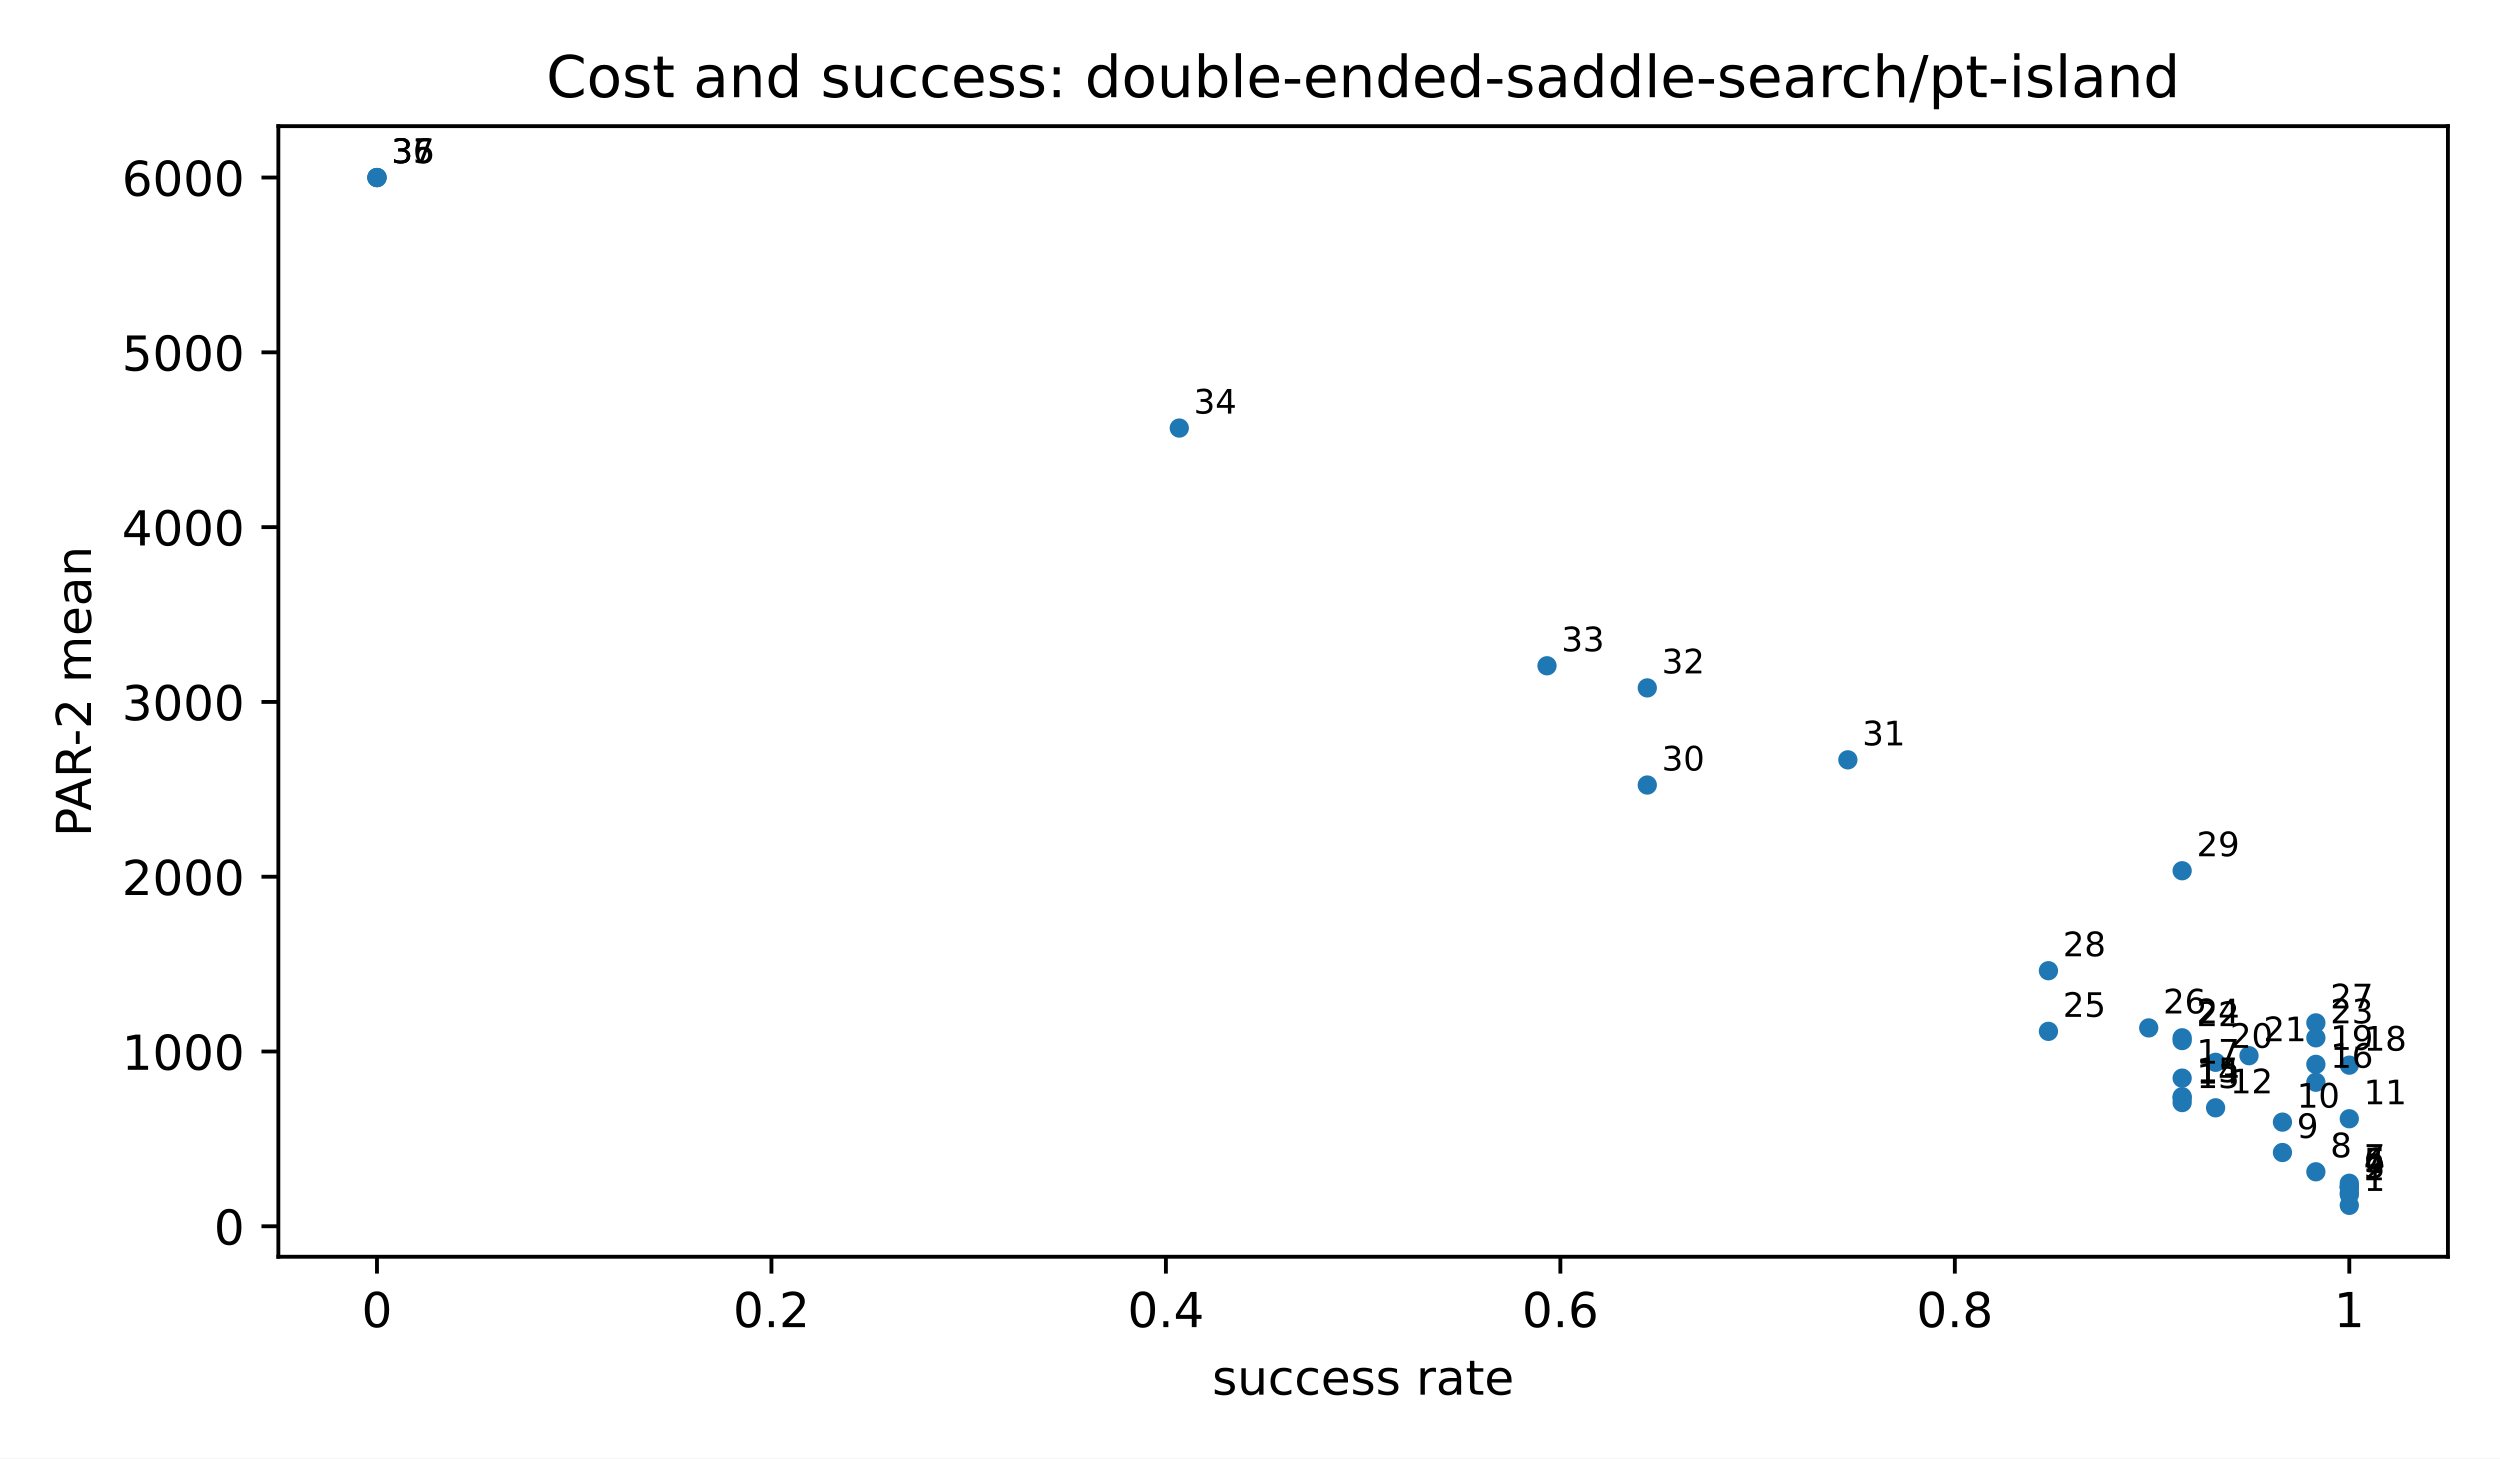
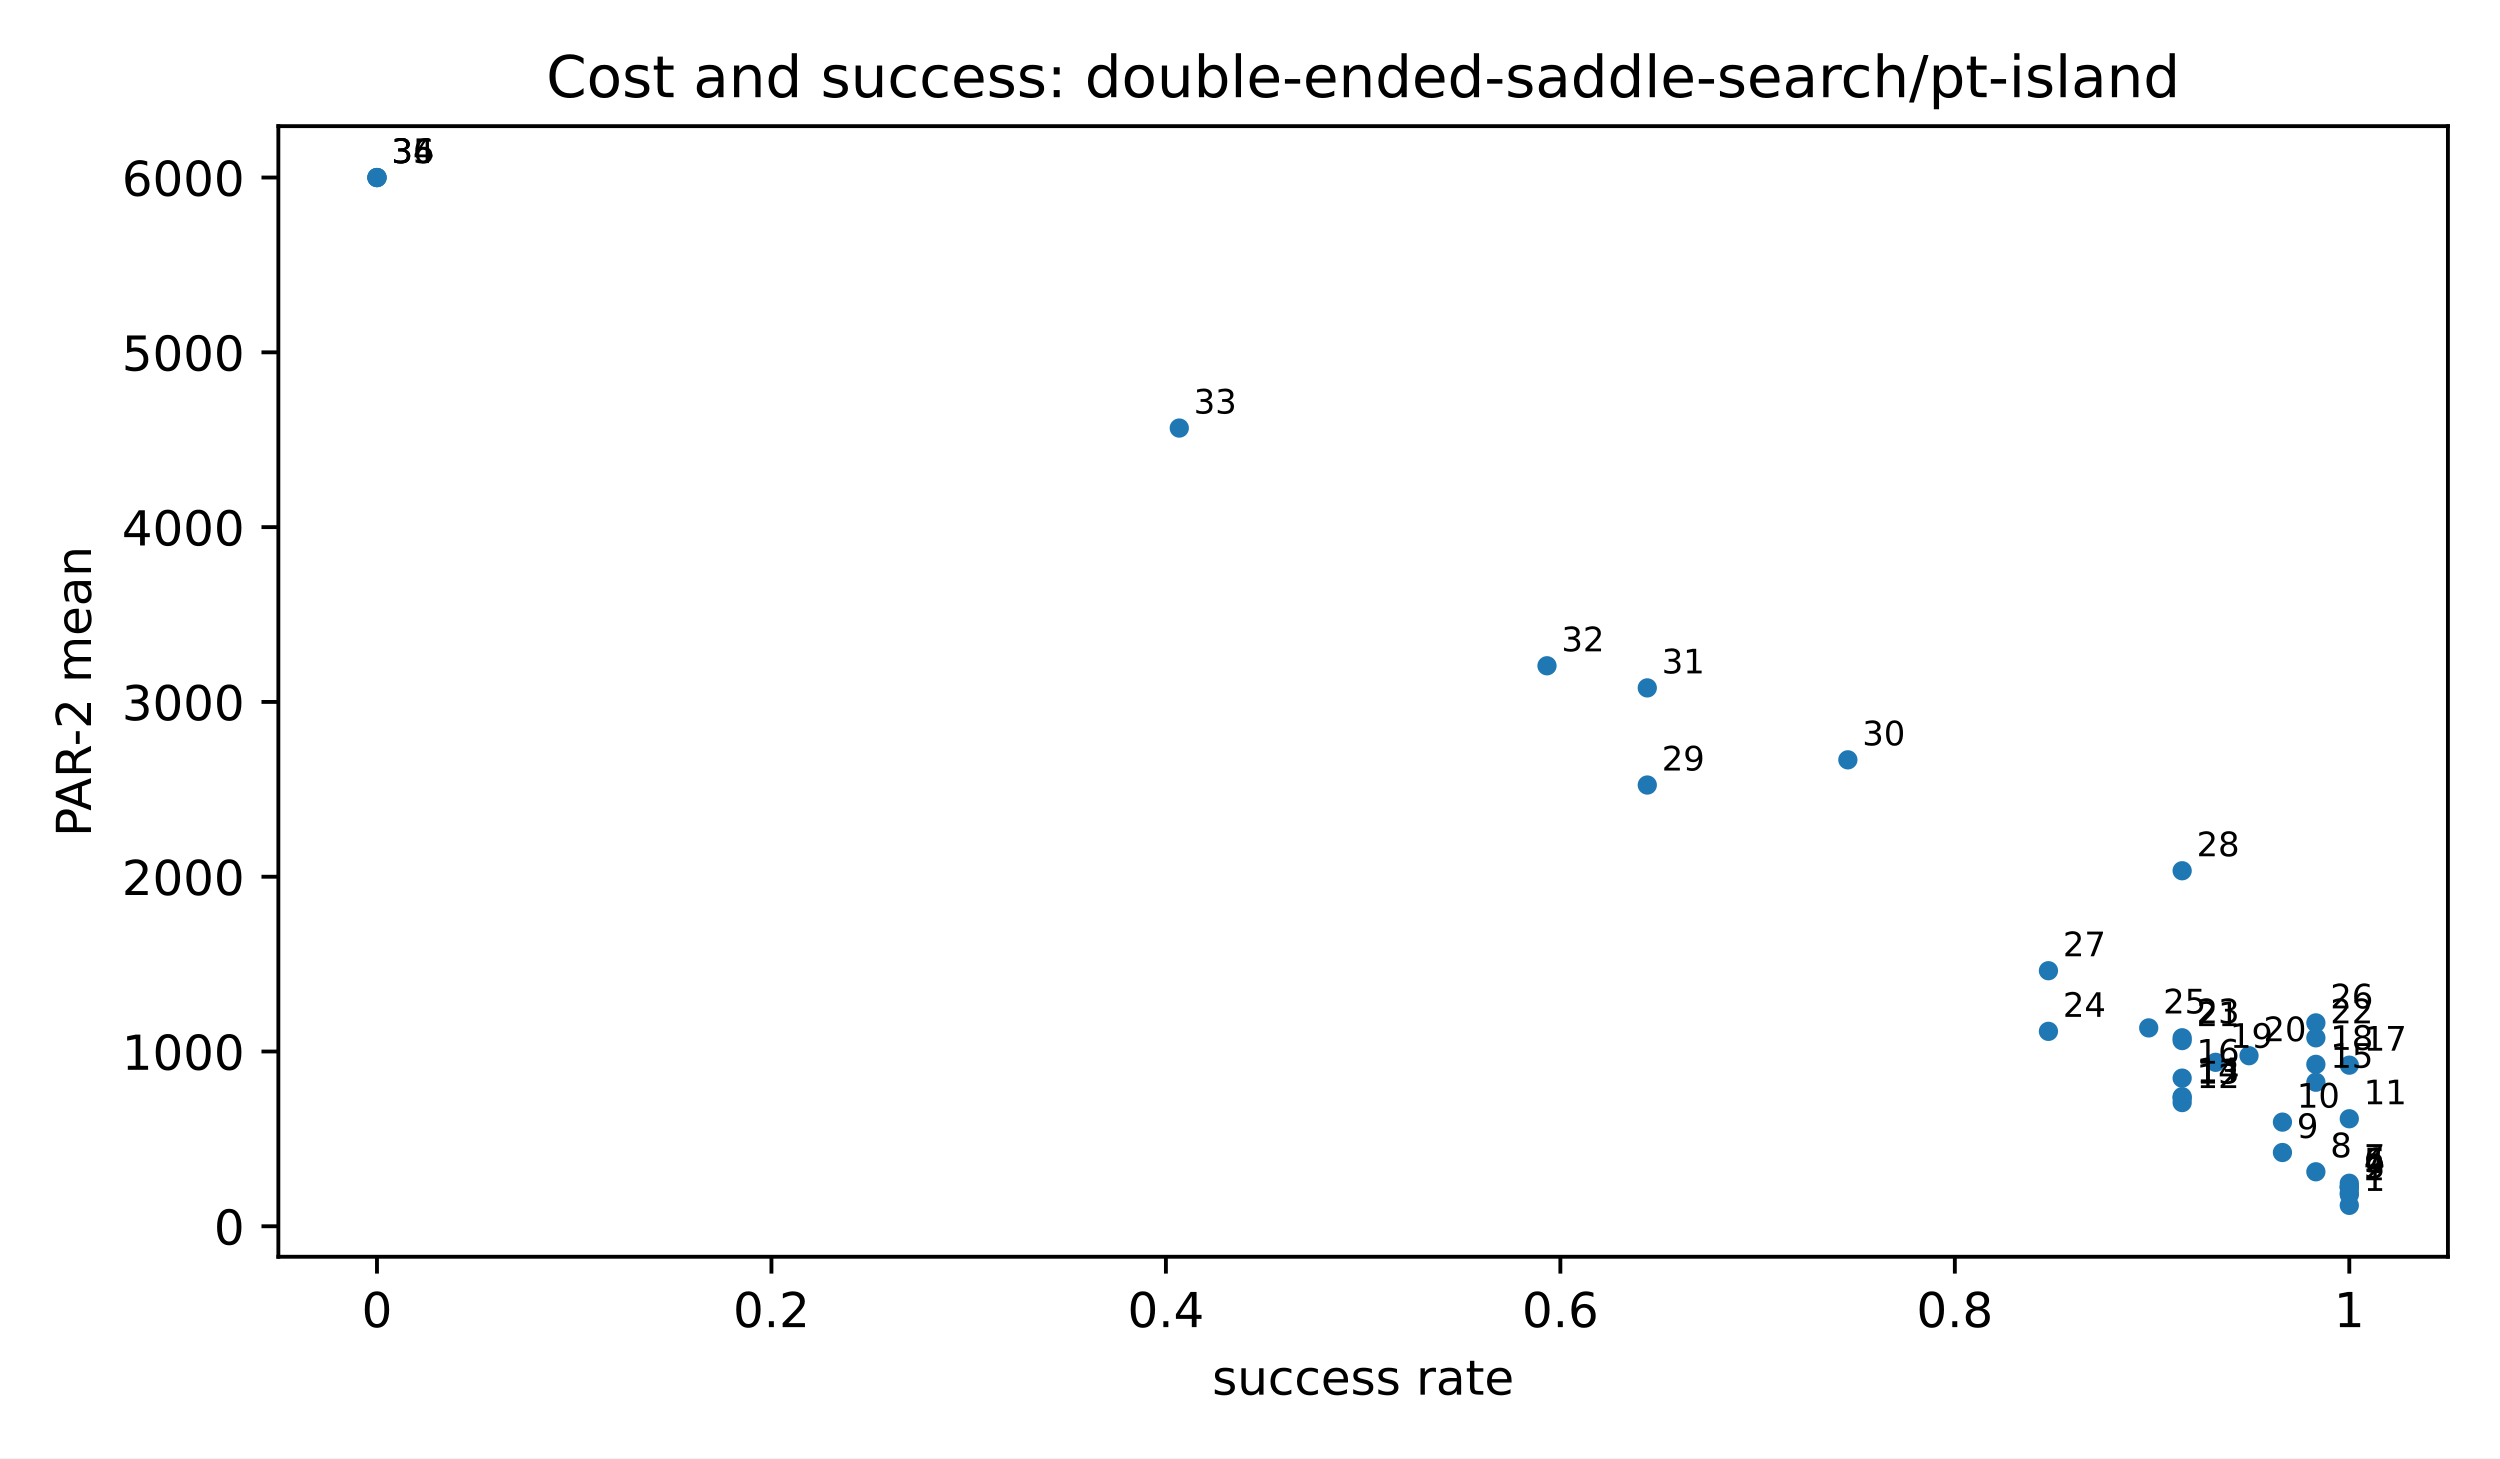
<svg xmlns="http://www.w3.org/2000/svg" xmlns:xlink="http://www.w3.org/1999/xlink" width="518.4pt" height="302.4pt" viewBox="0 0 518.4 302.4" version="1.1">
  <defs>
    <style type="text/css">*{stroke-linejoin: round; stroke-linecap: butt}</style>
  </defs>
  <g id="figure_1">
    <g id="patch_1">
      <path d="M 0 302.4  L 518.4 302.4  L 518.4 0  L 0 0  z " style="fill: #ffffff" />
    </g>
    <g id="axes_1">
      <g id="patch_2">
        <path d="M 57.72 260.6  L 507.6 260.6  L 507.6 26.16  L 57.72 26.16  z " style="fill: #ffffff" />
      </g>
      <g id="PathCollection_1">
        <defs>
          <path id="m2d8934182f" d="M 0 2  C 0.53 2 1.039 1.789 1.414 1.414  C 1.789 1.039 2 0.53 2 0  C 2 -0.53 1.789 -1.039 1.414 -1.414  C 1.039 -1.789 0.53 -2 0 -2  C -0.53 -2 -1.039 -1.789 -1.414 -1.414  C -1.789 -1.039 -2 -0.53 -2 0  C -2 0.53 -1.789 1.039 -1.414 1.414  C -1.039 1.789 -0.53 2 0 2  z " />
        </defs>
        <g clip-path="url(#pfbca4baf77)">
          <use xlink:href="#m2d8934182f" x="487.151" y="249.944" style="fill: #1f77b4" />
          <use xlink:href="#m2d8934182f" x="487.151" y="247.736" style="fill: #1f77b4" />
          <use xlink:href="#m2d8934182f" x="487.151" y="247.322" style="fill: #1f77b4" />
          <use xlink:href="#m2d8934182f" x="487.151" y="246.254" style="fill: #1f77b4" />
          <use xlink:href="#m2d8934182f" x="487.151" y="246.096" style="fill: #1f77b4" />
          <use xlink:href="#m2d8934182f" x="487.151" y="246.096" style="fill: #1f77b4" />
          <use xlink:href="#m2d8934182f" x="487.151" y="245.357" style="fill: #1f77b4" />
          <use xlink:href="#m2d8934182f" x="480.219" y="242.981" style="fill: #1f77b4" />
          <use xlink:href="#m2d8934182f" x="473.287" y="238.983" style="fill: #1f77b4" />
          <use xlink:href="#m2d8934182f" x="473.287" y="232.682" style="fill: #1f77b4" />
          <use xlink:href="#m2d8934182f" x="487.151" y="231.987" style="fill: #1f77b4" />
-           <use xlink:href="#m2d8934182f" x="459.423" y="229.716" style="fill: #1f77b4" />
          <use xlink:href="#m2d8934182f" x="452.491" y="228.628" style="fill: #1f77b4" />
          <use xlink:href="#m2d8934182f" x="452.491" y="227.695" style="fill: #1f77b4" />
          <use xlink:href="#m2d8934182f" x="452.491" y="227.409" style="fill: #1f77b4" />
          <use xlink:href="#m2d8934182f" x="480.219" y="224.413" style="fill: #1f77b4" />
          <use xlink:href="#m2d8934182f" x="452.491" y="223.56" style="fill: #1f77b4" />
          <use xlink:href="#m2d8934182f" x="487.151" y="220.871" style="fill: #1f77b4" />
          <use xlink:href="#m2d8934182f" x="480.219" y="220.704" style="fill: #1f77b4" />
          <use xlink:href="#m2d8934182f" x="459.423" y="220.282" style="fill: #1f77b4" />
          <use xlink:href="#m2d8934182f" x="466.355" y="218.909" style="fill: #1f77b4" />
          <use xlink:href="#m2d8934182f" x="452.491" y="215.775" style="fill: #1f77b4" />
          <use xlink:href="#m2d8934182f" x="480.219" y="215.207" style="fill: #1f77b4" />
          <use xlink:href="#m2d8934182f" x="452.491" y="215.196" style="fill: #1f77b4" />
          <use xlink:href="#m2d8934182f" x="424.764" y="213.861" style="fill: #1f77b4" />
          <use xlink:href="#m2d8934182f" x="445.56" y="213.148" style="fill: #1f77b4" />
          <use xlink:href="#m2d8934182f" x="480.219" y="212.103" style="fill: #1f77b4" />
          <use xlink:href="#m2d8934182f" x="424.764" y="201.289" style="fill: #1f77b4" />
          <use xlink:href="#m2d8934182f" x="452.491" y="180.558" style="fill: #1f77b4" />
          <use xlink:href="#m2d8934182f" x="341.581" y="162.783" style="fill: #1f77b4" />
          <use xlink:href="#m2d8934182f" x="383.172" y="157.56" style="fill: #1f77b4" />
          <use xlink:href="#m2d8934182f" x="341.581" y="142.643" style="fill: #1f77b4" />
          <use xlink:href="#m2d8934182f" x="320.785" y="138.056" style="fill: #1f77b4" />
          <use xlink:href="#m2d8934182f" x="244.535" y="88.763" style="fill: #1f77b4" />
          <use xlink:href="#m2d8934182f" x="78.169" y="36.816" style="fill: #1f77b4" />
          <use xlink:href="#m2d8934182f" x="78.169" y="36.816" style="fill: #1f77b4" />
          <use xlink:href="#m2d8934182f" x="78.169" y="36.816" style="fill: #1f77b4" />
        </g>
      </g>
      <g id="matplotlib.axis_1">
        <g id="xtick_1">
          <g id="line2d_1">
            <defs>
              <path id="m8ea4d47d77" d="M 0 0  L 0 3.5  " style="stroke: #000000; stroke-width: 0.8" />
            </defs>
            <g>
              <use xlink:href="#m8ea4d47d77" x="78.169" y="260.6" style="stroke: #000000; stroke-width: 0.8" />
            </g>
          </g>
          <g id="text_1">
            <text style="font-size: 10px; font-family: 'DejaVu Sans', 'Bitstream Vera Sans', 'Computer Modern Sans Serif', 'Lucida Grande', 'Verdana', 'Geneva', 'Lucid', 'Arial', 'Helvetica', 'Avant Garde', sans-serif; text-anchor: middle" x="78.169" y="275.198" transform="rotate(-0 78.16909 275.1977)">0</text>
          </g>
        </g>
        <g id="xtick_2">
          <g id="line2d_2">
            <g>
              <use xlink:href="#m8ea4d47d77" x="159.965" y="260.6" style="stroke: #000000; stroke-width: 0.8" />
            </g>
          </g>
          <g id="text_2">
            <text style="font-size: 10px; font-family: 'DejaVu Sans', 'Bitstream Vera Sans', 'Computer Modern Sans Serif', 'Lucida Grande', 'Verdana', 'Geneva', 'Lucid', 'Arial', 'Helvetica', 'Avant Garde', sans-serif; text-anchor: middle" x="159.965" y="275.198" transform="rotate(-0 159.9655 275.1977)">0.2</text>
          </g>
        </g>
        <g id="xtick_3">
          <g id="line2d_3">
            <g>
              <use xlink:href="#m8ea4d47d77" x="241.762" y="260.6" style="stroke: #000000; stroke-width: 0.8" />
            </g>
          </g>
          <g id="text_3">
            <text style="font-size: 10px; font-family: 'DejaVu Sans', 'Bitstream Vera Sans', 'Computer Modern Sans Serif', 'Lucida Grande', 'Verdana', 'Geneva', 'Lucid', 'Arial', 'Helvetica', 'Avant Garde', sans-serif; text-anchor: middle" x="241.762" y="275.198" transform="rotate(-0 241.7618 275.1977)">0.4</text>
          </g>
        </g>
        <g id="xtick_4">
          <g id="line2d_4">
            <g>
              <use xlink:href="#m8ea4d47d77" x="323.558" y="260.6" style="stroke: #000000; stroke-width: 0.8" />
            </g>
          </g>
          <g id="text_4">
            <text style="font-size: 10px; font-family: 'DejaVu Sans', 'Bitstream Vera Sans', 'Computer Modern Sans Serif', 'Lucida Grande', 'Verdana', 'Geneva', 'Lucid', 'Arial', 'Helvetica', 'Avant Garde', sans-serif; text-anchor: middle" x="323.558" y="275.198" transform="rotate(-0 323.5582 275.1977)">0.6</text>
          </g>
        </g>
        <g id="xtick_5">
          <g id="line2d_5">
            <g>
              <use xlink:href="#m8ea4d47d77" x="405.355" y="260.6" style="stroke: #000000; stroke-width: 0.8" />
            </g>
          </g>
          <g id="text_5">
            <text style="font-size: 10px; font-family: 'DejaVu Sans', 'Bitstream Vera Sans', 'Computer Modern Sans Serif', 'Lucida Grande', 'Verdana', 'Geneva', 'Lucid', 'Arial', 'Helvetica', 'Avant Garde', sans-serif; text-anchor: middle" x="405.355" y="275.198" transform="rotate(-0 405.3545 275.1977)">0.8</text>
          </g>
        </g>
        <g id="xtick_6">
          <g id="line2d_6">
            <g>
              <use xlink:href="#m8ea4d47d77" x="487.151" y="260.6" style="stroke: #000000; stroke-width: 0.8" />
            </g>
          </g>
          <g id="text_6">
            <text style="font-size: 10px; font-family: 'DejaVu Sans', 'Bitstream Vera Sans', 'Computer Modern Sans Serif', 'Lucida Grande', 'Verdana', 'Geneva', 'Lucid', 'Arial', 'Helvetica', 'Avant Garde', sans-serif; text-anchor: middle" x="487.151" y="275.198" transform="rotate(-0 487.1509 275.1977)">1</text>
          </g>
        </g>
        <g id="text_7">
          <text style="font-size: 10px; font-family: 'DejaVu Sans', 'Bitstream Vera Sans', 'Computer Modern Sans Serif', 'Lucida Grande', 'Verdana', 'Geneva', 'Lucid', 'Arial', 'Helvetica', 'Avant Garde', sans-serif; text-anchor: middle" x="282.66" y="289.198" transform="rotate(-0 282.66 289.1977)">success rate</text>
        </g>
      </g>
      <g id="matplotlib.axis_2">
        <g id="ytick_1">
          <g id="line2d_7">
            <defs>
              <path id="md659df78fa" d="M 0 0  L -3.5 0  " style="stroke: #000000; stroke-width: 0.8" />
            </defs>
            <g>
              <use xlink:href="#md659df78fa" x="57.72" y="254.283" style="stroke: #000000; stroke-width: 0.8" />
            </g>
          </g>
          <g id="text_8">
            <text style="font-size: 10px; font-family: 'DejaVu Sans', 'Bitstream Vera Sans', 'Computer Modern Sans Serif', 'Lucida Grande', 'Verdana', 'Geneva', 'Lucid', 'Arial', 'Helvetica', 'Avant Garde', sans-serif; text-anchor: end" x="50.72" y="258.082" transform="rotate(-0 50.72 258.082)">0</text>
          </g>
        </g>
        <g id="ytick_2">
          <g id="line2d_8">
            <g>
              <use xlink:href="#md659df78fa" x="57.72" y="218.039" style="stroke: #000000; stroke-width: 0.8" />
            </g>
          </g>
          <g id="text_9">
            <text style="font-size: 10px; font-family: 'DejaVu Sans', 'Bitstream Vera Sans', 'Computer Modern Sans Serif', 'Lucida Grande', 'Verdana', 'Geneva', 'Lucid', 'Arial', 'Helvetica', 'Avant Garde', sans-serif; text-anchor: end" x="50.72" y="221.838" transform="rotate(-0 50.72 221.8375)">1000</text>
          </g>
        </g>
        <g id="ytick_3">
          <g id="line2d_9">
            <g>
              <use xlink:href="#md659df78fa" x="57.72" y="181.794" style="stroke: #000000; stroke-width: 0.8" />
            </g>
          </g>
          <g id="text_10">
            <text style="font-size: 10px; font-family: 'DejaVu Sans', 'Bitstream Vera Sans', 'Computer Modern Sans Serif', 'Lucida Grande', 'Verdana', 'Geneva', 'Lucid', 'Arial', 'Helvetica', 'Avant Garde', sans-serif; text-anchor: end" x="50.72" y="185.593" transform="rotate(-0 50.72 185.593)">2000</text>
          </g>
        </g>
        <g id="ytick_4">
          <g id="line2d_10">
            <g>
              <use xlink:href="#md659df78fa" x="57.72" y="145.55" style="stroke: #000000; stroke-width: 0.8" />
            </g>
          </g>
          <g id="text_11">
            <text style="font-size: 10px; font-family: 'DejaVu Sans', 'Bitstream Vera Sans', 'Computer Modern Sans Serif', 'Lucida Grande', 'Verdana', 'Geneva', 'Lucid', 'Arial', 'Helvetica', 'Avant Garde', sans-serif; text-anchor: end" x="50.72" y="149.349" transform="rotate(-0 50.72 149.3486)">3000</text>
          </g>
        </g>
        <g id="ytick_5">
          <g id="line2d_11">
            <g>
              <use xlink:href="#md659df78fa" x="57.72" y="109.305" style="stroke: #000000; stroke-width: 0.8" />
            </g>
          </g>
          <g id="text_12">
            <text style="font-size: 10px; font-family: 'DejaVu Sans', 'Bitstream Vera Sans', 'Computer Modern Sans Serif', 'Lucida Grande', 'Verdana', 'Geneva', 'Lucid', 'Arial', 'Helvetica', 'Avant Garde', sans-serif; text-anchor: end" x="50.72" y="113.104" transform="rotate(-0 50.72 113.1041)">4000</text>
          </g>
        </g>
        <g id="ytick_6">
          <g id="line2d_12">
            <g>
              <use xlink:href="#md659df78fa" x="57.72" y="73.061" style="stroke: #000000; stroke-width: 0.8" />
            </g>
          </g>
          <g id="text_13">
            <text style="font-size: 10px; font-family: 'DejaVu Sans', 'Bitstream Vera Sans', 'Computer Modern Sans Serif', 'Lucida Grande', 'Verdana', 'Geneva', 'Lucid', 'Arial', 'Helvetica', 'Avant Garde', sans-serif; text-anchor: end" x="50.72" y="76.86" transform="rotate(-0 50.72 76.85966)">5000</text>
          </g>
        </g>
        <g id="ytick_7">
          <g id="line2d_13">
            <g>
              <use xlink:href="#md659df78fa" x="57.72" y="36.816" style="stroke: #000000; stroke-width: 0.8" />
            </g>
          </g>
          <g id="text_14">
            <text style="font-size: 10px; font-family: 'DejaVu Sans', 'Bitstream Vera Sans', 'Computer Modern Sans Serif', 'Lucida Grande', 'Verdana', 'Geneva', 'Lucid', 'Arial', 'Helvetica', 'Avant Garde', sans-serif; text-anchor: end" x="50.72" y="40.615" transform="rotate(-0 50.72 40.61519)">6000</text>
          </g>
        </g>
        <g id="text_15">
          <text style="font-size: 10px; font-family: 'DejaVu Sans', 'Bitstream Vera Sans', 'Computer Modern Sans Serif', 'Lucida Grande', 'Verdana', 'Geneva', 'Lucid', 'Arial', 'Helvetica', 'Avant Garde', sans-serif; text-anchor: middle" x="18.868" y="143.38" transform="rotate(-90 18.86766 143.38)">PAR-2 mean</text>
        </g>
      </g>
      <g id="patch_3">
        <path d="M 57.72 260.6  L 57.72 26.16  " style="fill: none; stroke: #000000; stroke-width: 0.8; stroke-linejoin: miter; stroke-linecap: square" />
      </g>
      <g id="patch_4">
        <path d="M 507.6 260.6  L 507.6 26.16  " style="fill: none; stroke: #000000; stroke-width: 0.8; stroke-linejoin: miter; stroke-linecap: square" />
      </g>
      <g id="patch_5">
        <path d="M 57.72 260.6  L 507.6 260.6  " style="fill: none; stroke: #000000; stroke-width: 0.8; stroke-linejoin: miter; stroke-linecap: square" />
      </g>
      <g id="patch_6">
        <path d="M 57.72 26.16  L 507.6 26.16  " style="fill: none; stroke: #000000; stroke-width: 0.8; stroke-linejoin: miter; stroke-linecap: square" />
      </g>
      <g id="text_16">
        <text style="font-size: 7px; font-family: 'DejaVu Sans', 'Bitstream Vera Sans', 'Computer Modern Sans Serif', 'Lucida Grande', 'Verdana', 'Geneva', 'Lucid', 'Arial', 'Helvetica', 'Avant Garde', sans-serif; text-anchor: start" x="490.151" y="246.944" transform="rotate(-0 490.1509 246.9436)">1</text>
      </g>
      <g id="text_17">
        <text style="font-size: 7px; font-family: 'DejaVu Sans', 'Bitstream Vera Sans', 'Computer Modern Sans Serif', 'Lucida Grande', 'Verdana', 'Geneva', 'Lucid', 'Arial', 'Helvetica', 'Avant Garde', sans-serif; text-anchor: start" x="490.151" y="244.736" transform="rotate(-0 490.1509 244.7358)">2</text>
      </g>
      <g id="text_18">
        <text style="font-size: 7px; font-family: 'DejaVu Sans', 'Bitstream Vera Sans', 'Computer Modern Sans Serif', 'Lucida Grande', 'Verdana', 'Geneva', 'Lucid', 'Arial', 'Helvetica', 'Avant Garde', sans-serif; text-anchor: start" x="490.151" y="244.322" transform="rotate(-0 490.1509 244.3224)">3</text>
      </g>
      <g id="text_19">
        <text style="font-size: 7px; font-family: 'DejaVu Sans', 'Bitstream Vera Sans', 'Computer Modern Sans Serif', 'Lucida Grande', 'Verdana', 'Geneva', 'Lucid', 'Arial', 'Helvetica', 'Avant Garde', sans-serif; text-anchor: start" x="490.151" y="243.254" transform="rotate(-0 490.1509 243.2541)">4</text>
      </g>
      <g id="text_20">
        <text style="font-size: 7px; font-family: 'DejaVu Sans', 'Bitstream Vera Sans', 'Computer Modern Sans Serif', 'Lucida Grande', 'Verdana', 'Geneva', 'Lucid', 'Arial', 'Helvetica', 'Avant Garde', sans-serif; text-anchor: start" x="490.151" y="243.096" transform="rotate(-0 490.1509 243.0962)">5</text>
      </g>
      <g id="text_21">
        <text style="font-size: 7px; font-family: 'DejaVu Sans', 'Bitstream Vera Sans', 'Computer Modern Sans Serif', 'Lucida Grande', 'Verdana', 'Geneva', 'Lucid', 'Arial', 'Helvetica', 'Avant Garde', sans-serif; text-anchor: start" x="490.151" y="243.096" transform="rotate(-0 490.1509 243.0962)">6</text>
      </g>
      <g id="text_22">
        <text style="font-size: 7px; font-family: 'DejaVu Sans', 'Bitstream Vera Sans', 'Computer Modern Sans Serif', 'Lucida Grande', 'Verdana', 'Geneva', 'Lucid', 'Arial', 'Helvetica', 'Avant Garde', sans-serif; text-anchor: start" x="490.151" y="242.357" transform="rotate(-0 490.1509 242.3572)">7</text>
      </g>
      <g id="text_23">
        <text style="font-size: 7px; font-family: 'DejaVu Sans', 'Bitstream Vera Sans', 'Computer Modern Sans Serif', 'Lucida Grande', 'Verdana', 'Geneva', 'Lucid', 'Arial', 'Helvetica', 'Avant Garde', sans-serif; text-anchor: start" x="483.219" y="239.981" transform="rotate(-0 483.219 239.981)">8</text>
      </g>
      <g id="text_24">
        <text style="font-size: 7px; font-family: 'DejaVu Sans', 'Bitstream Vera Sans', 'Computer Modern Sans Serif', 'Lucida Grande', 'Verdana', 'Geneva', 'Lucid', 'Arial', 'Helvetica', 'Avant Garde', sans-serif; text-anchor: start" x="476.287" y="235.983" transform="rotate(-0 476.2871 235.9831)">9</text>
      </g>
      <g id="text_25">
        <text style="font-size: 7px; font-family: 'DejaVu Sans', 'Bitstream Vera Sans', 'Computer Modern Sans Serif', 'Lucida Grande', 'Verdana', 'Geneva', 'Lucid', 'Arial', 'Helvetica', 'Avant Garde', sans-serif; text-anchor: start" x="476.287" y="229.682" transform="rotate(-0 476.2871 229.6821)">10</text>
      </g>
      <g id="text_26">
        <text style="font-size: 7px; font-family: 'DejaVu Sans', 'Bitstream Vera Sans', 'Computer Modern Sans Serif', 'Lucida Grande', 'Verdana', 'Geneva', 'Lucid', 'Arial', 'Helvetica', 'Avant Garde', sans-serif; text-anchor: start" x="490.151" y="228.987" transform="rotate(-0 490.1509 228.9873)">11</text>
      </g>
      <g id="text_27">
-         <text style="font-size: 7px; font-family: 'DejaVu Sans', 'Bitstream Vera Sans', 'Computer Modern Sans Serif', 'Lucida Grande', 'Verdana', 'Geneva', 'Lucid', 'Arial', 'Helvetica', 'Avant Garde', sans-serif; text-anchor: start" x="462.423" y="226.716" transform="rotate(-0 462.4233 226.7155)">12</text>
+         <text style="font-size: 7px; font-family: 'DejaVu Sans', 'Bitstream Vera Sans', 'Computer Modern Sans Serif', 'Lucida Grande', 'Verdana', 'Geneva', 'Lucid', 'Arial', 'Helvetica', 'Avant Garde', sans-serif; text-anchor: start" x="455.491" y="225.628" transform="rotate(-0 455.4914 225.6276)">12</text>
      </g>
      <g id="text_28">
-         <text style="font-size: 7px; font-family: 'DejaVu Sans', 'Bitstream Vera Sans', 'Computer Modern Sans Serif', 'Lucida Grande', 'Verdana', 'Geneva', 'Lucid', 'Arial', 'Helvetica', 'Avant Garde', sans-serif; text-anchor: start" x="455.491" y="225.628" transform="rotate(-0 455.4914 225.6276)">13</text>
+         <text style="font-size: 7px; font-family: 'DejaVu Sans', 'Bitstream Vera Sans', 'Computer Modern Sans Serif', 'Lucida Grande', 'Verdana', 'Geneva', 'Lucid', 'Arial', 'Helvetica', 'Avant Garde', sans-serif; text-anchor: start" x="455.491" y="224.695" transform="rotate(-0 455.4914 224.6951)">13</text>
      </g>
      <g id="text_29">
-         <text style="font-size: 7px; font-family: 'DejaVu Sans', 'Bitstream Vera Sans', 'Computer Modern Sans Serif', 'Lucida Grande', 'Verdana', 'Geneva', 'Lucid', 'Arial', 'Helvetica', 'Avant Garde', sans-serif; text-anchor: start" x="455.491" y="224.695" transform="rotate(-0 455.4914 224.6951)">14</text>
+         <text style="font-size: 7px; font-family: 'DejaVu Sans', 'Bitstream Vera Sans', 'Computer Modern Sans Serif', 'Lucida Grande', 'Verdana', 'Geneva', 'Lucid', 'Arial', 'Helvetica', 'Avant Garde', sans-serif; text-anchor: start" x="455.491" y="224.409" transform="rotate(-0 455.4914 224.4094)">14</text>
      </g>
      <g id="text_30">
-         <text style="font-size: 7px; font-family: 'DejaVu Sans', 'Bitstream Vera Sans', 'Computer Modern Sans Serif', 'Lucida Grande', 'Verdana', 'Geneva', 'Lucid', 'Arial', 'Helvetica', 'Avant Garde', sans-serif; text-anchor: start" x="455.491" y="224.409" transform="rotate(-0 455.4914 224.4094)">15</text>
+         <text style="font-size: 7px; font-family: 'DejaVu Sans', 'Bitstream Vera Sans', 'Computer Modern Sans Serif', 'Lucida Grande', 'Verdana', 'Geneva', 'Lucid', 'Arial', 'Helvetica', 'Avant Garde', sans-serif; text-anchor: start" x="483.219" y="221.413" transform="rotate(-0 483.219 221.4134)">15</text>
      </g>
      <g id="text_31">
-         <text style="font-size: 7px; font-family: 'DejaVu Sans', 'Bitstream Vera Sans', 'Computer Modern Sans Serif', 'Lucida Grande', 'Verdana', 'Geneva', 'Lucid', 'Arial', 'Helvetica', 'Avant Garde', sans-serif; text-anchor: start" x="483.219" y="221.413" transform="rotate(-0 483.219 221.4134)">16</text>
+         <text style="font-size: 7px; font-family: 'DejaVu Sans', 'Bitstream Vera Sans', 'Computer Modern Sans Serif', 'Lucida Grande', 'Verdana', 'Geneva', 'Lucid', 'Arial', 'Helvetica', 'Avant Garde', sans-serif; text-anchor: start" x="455.491" y="220.56" transform="rotate(-0 455.4914 220.5595)">16</text>
      </g>
      <g id="text_32">
-         <text style="font-size: 7px; font-family: 'DejaVu Sans', 'Bitstream Vera Sans', 'Computer Modern Sans Serif', 'Lucida Grande', 'Verdana', 'Geneva', 'Lucid', 'Arial', 'Helvetica', 'Avant Garde', sans-serif; text-anchor: start" x="455.491" y="220.56" transform="rotate(-0 455.4914 220.5595)">17</text>
+         <text style="font-size: 7px; font-family: 'DejaVu Sans', 'Bitstream Vera Sans', 'Computer Modern Sans Serif', 'Lucida Grande', 'Verdana', 'Geneva', 'Lucid', 'Arial', 'Helvetica', 'Avant Garde', sans-serif; text-anchor: start" x="490.151" y="217.871" transform="rotate(-0 490.1509 217.8713)">17</text>
      </g>
      <g id="text_33">
-         <text style="font-size: 7px; font-family: 'DejaVu Sans', 'Bitstream Vera Sans', 'Computer Modern Sans Serif', 'Lucida Grande', 'Verdana', 'Geneva', 'Lucid', 'Arial', 'Helvetica', 'Avant Garde', sans-serif; text-anchor: start" x="490.151" y="217.871" transform="rotate(-0 490.1509 217.8713)">18</text>
+         <text style="font-size: 7px; font-family: 'DejaVu Sans', 'Bitstream Vera Sans', 'Computer Modern Sans Serif', 'Lucida Grande', 'Verdana', 'Geneva', 'Lucid', 'Arial', 'Helvetica', 'Avant Garde', sans-serif; text-anchor: start" x="483.219" y="217.704" transform="rotate(-0 483.219 217.7036)">18</text>
      </g>
      <g id="text_34">
-         <text style="font-size: 7px; font-family: 'DejaVu Sans', 'Bitstream Vera Sans', 'Computer Modern Sans Serif', 'Lucida Grande', 'Verdana', 'Geneva', 'Lucid', 'Arial', 'Helvetica', 'Avant Garde', sans-serif; text-anchor: start" x="483.219" y="217.704" transform="rotate(-0 483.219 217.7036)">19</text>
+         <text style="font-size: 7px; font-family: 'DejaVu Sans', 'Bitstream Vera Sans', 'Computer Modern Sans Serif', 'Lucida Grande', 'Verdana', 'Geneva', 'Lucid', 'Arial', 'Helvetica', 'Avant Garde', sans-serif; text-anchor: start" x="462.423" y="217.282" transform="rotate(-0 462.4233 217.2822)">19</text>
      </g>
      <g id="text_35">
-         <text style="font-size: 7px; font-family: 'DejaVu Sans', 'Bitstream Vera Sans', 'Computer Modern Sans Serif', 'Lucida Grande', 'Verdana', 'Geneva', 'Lucid', 'Arial', 'Helvetica', 'Avant Garde', sans-serif; text-anchor: start" x="462.423" y="217.282" transform="rotate(-0 462.4233 217.2822)">20</text>
+         <text style="font-size: 7px; font-family: 'DejaVu Sans', 'Bitstream Vera Sans', 'Computer Modern Sans Serif', 'Lucida Grande', 'Verdana', 'Geneva', 'Lucid', 'Arial', 'Helvetica', 'Avant Garde', sans-serif; text-anchor: start" x="469.355" y="215.909" transform="rotate(-0 469.3552 215.9092)">20</text>
      </g>
      <g id="text_36">
-         <text style="font-size: 7px; font-family: 'DejaVu Sans', 'Bitstream Vera Sans', 'Computer Modern Sans Serif', 'Lucida Grande', 'Verdana', 'Geneva', 'Lucid', 'Arial', 'Helvetica', 'Avant Garde', sans-serif; text-anchor: start" x="469.355" y="215.909" transform="rotate(-0 469.3552 215.9092)">21</text>
+         <text style="font-size: 7px; font-family: 'DejaVu Sans', 'Bitstream Vera Sans', 'Computer Modern Sans Serif', 'Lucida Grande', 'Verdana', 'Geneva', 'Lucid', 'Arial', 'Helvetica', 'Avant Garde', sans-serif; text-anchor: start" x="455.491" y="212.775" transform="rotate(-0 455.4914 212.7749)">21</text>
      </g>
      <g id="text_37">
-         <text style="font-size: 7px; font-family: 'DejaVu Sans', 'Bitstream Vera Sans', 'Computer Modern Sans Serif', 'Lucida Grande', 'Verdana', 'Geneva', 'Lucid', 'Arial', 'Helvetica', 'Avant Garde', sans-serif; text-anchor: start" x="455.491" y="212.775" transform="rotate(-0 455.4914 212.7749)">22</text>
+         <text style="font-size: 7px; font-family: 'DejaVu Sans', 'Bitstream Vera Sans', 'Computer Modern Sans Serif', 'Lucida Grande', 'Verdana', 'Geneva', 'Lucid', 'Arial', 'Helvetica', 'Avant Garde', sans-serif; text-anchor: start" x="483.219" y="212.207" transform="rotate(-0 483.219 212.2073)">22</text>
      </g>
      <g id="text_38">
-         <text style="font-size: 7px; font-family: 'DejaVu Sans', 'Bitstream Vera Sans', 'Computer Modern Sans Serif', 'Lucida Grande', 'Verdana', 'Geneva', 'Lucid', 'Arial', 'Helvetica', 'Avant Garde', sans-serif; text-anchor: start" x="483.219" y="212.207" transform="rotate(-0 483.219 212.2073)">23</text>
+         <text style="font-size: 7px; font-family: 'DejaVu Sans', 'Bitstream Vera Sans', 'Computer Modern Sans Serif', 'Lucida Grande', 'Verdana', 'Geneva', 'Lucid', 'Arial', 'Helvetica', 'Avant Garde', sans-serif; text-anchor: start" x="455.491" y="212.196" transform="rotate(-0 455.4914 212.1963)">23</text>
      </g>
      <g id="text_39">
-         <text style="font-size: 7px; font-family: 'DejaVu Sans', 'Bitstream Vera Sans', 'Computer Modern Sans Serif', 'Lucida Grande', 'Verdana', 'Geneva', 'Lucid', 'Arial', 'Helvetica', 'Avant Garde', sans-serif; text-anchor: start" x="455.491" y="212.196" transform="rotate(-0 455.4914 212.1963)">24</text>
+         <text style="font-size: 7px; font-family: 'DejaVu Sans', 'Bitstream Vera Sans', 'Computer Modern Sans Serif', 'Lucida Grande', 'Verdana', 'Geneva', 'Lucid', 'Arial', 'Helvetica', 'Avant Garde', sans-serif; text-anchor: start" x="427.764" y="210.861" transform="rotate(-0 427.7639 210.8614)">24</text>
      </g>
      <g id="text_40">
-         <text style="font-size: 7px; font-family: 'DejaVu Sans', 'Bitstream Vera Sans', 'Computer Modern Sans Serif', 'Lucida Grande', 'Verdana', 'Geneva', 'Lucid', 'Arial', 'Helvetica', 'Avant Garde', sans-serif; text-anchor: start" x="427.764" y="210.861" transform="rotate(-0 427.7639 210.8614)">25</text>
+         <text style="font-size: 7px; font-family: 'DejaVu Sans', 'Bitstream Vera Sans', 'Computer Modern Sans Serif', 'Lucida Grande', 'Verdana', 'Geneva', 'Lucid', 'Arial', 'Helvetica', 'Avant Garde', sans-serif; text-anchor: start" x="448.56" y="210.148" transform="rotate(-0 448.5595 210.1481)">25</text>
      </g>
      <g id="text_41">
-         <text style="font-size: 7px; font-family: 'DejaVu Sans', 'Bitstream Vera Sans', 'Computer Modern Sans Serif', 'Lucida Grande', 'Verdana', 'Geneva', 'Lucid', 'Arial', 'Helvetica', 'Avant Garde', sans-serif; text-anchor: start" x="448.56" y="210.148" transform="rotate(-0 448.5595 210.1481)">26</text>
+         <text style="font-size: 7px; font-family: 'DejaVu Sans', 'Bitstream Vera Sans', 'Computer Modern Sans Serif', 'Lucida Grande', 'Verdana', 'Geneva', 'Lucid', 'Arial', 'Helvetica', 'Avant Garde', sans-serif; text-anchor: start" x="483.219" y="209.103" transform="rotate(-0 483.219 209.1032)">26</text>
      </g>
      <g id="text_42">
-         <text style="font-size: 7px; font-family: 'DejaVu Sans', 'Bitstream Vera Sans', 'Computer Modern Sans Serif', 'Lucida Grande', 'Verdana', 'Geneva', 'Lucid', 'Arial', 'Helvetica', 'Avant Garde', sans-serif; text-anchor: start" x="483.219" y="209.103" transform="rotate(-0 483.219 209.1032)">27</text>
+         <text style="font-size: 7px; font-family: 'DejaVu Sans', 'Bitstream Vera Sans', 'Computer Modern Sans Serif', 'Lucida Grande', 'Verdana', 'Geneva', 'Lucid', 'Arial', 'Helvetica', 'Avant Garde', sans-serif; text-anchor: start" x="427.764" y="198.289" transform="rotate(-0 427.7639 198.2888)">27</text>
      </g>
      <g id="text_43">
-         <text style="font-size: 7px; font-family: 'DejaVu Sans', 'Bitstream Vera Sans', 'Computer Modern Sans Serif', 'Lucida Grande', 'Verdana', 'Geneva', 'Lucid', 'Arial', 'Helvetica', 'Avant Garde', sans-serif; text-anchor: start" x="427.764" y="198.289" transform="rotate(-0 427.7639 198.2888)">28</text>
+         <text style="font-size: 7px; font-family: 'DejaVu Sans', 'Bitstream Vera Sans', 'Computer Modern Sans Serif', 'Lucida Grande', 'Verdana', 'Geneva', 'Lucid', 'Arial', 'Helvetica', 'Avant Garde', sans-serif; text-anchor: start" x="455.491" y="177.558" transform="rotate(-0 455.4914 177.5576)">28</text>
      </g>
      <g id="text_44">
-         <text style="font-size: 7px; font-family: 'DejaVu Sans', 'Bitstream Vera Sans', 'Computer Modern Sans Serif', 'Lucida Grande', 'Verdana', 'Geneva', 'Lucid', 'Arial', 'Helvetica', 'Avant Garde', sans-serif; text-anchor: start" x="455.491" y="177.558" transform="rotate(-0 455.4914 177.5576)">29</text>
+         <text style="font-size: 7px; font-family: 'DejaVu Sans', 'Bitstream Vera Sans', 'Computer Modern Sans Serif', 'Lucida Grande', 'Verdana', 'Geneva', 'Lucid', 'Arial', 'Helvetica', 'Avant Garde', sans-serif; text-anchor: start" x="344.581" y="159.783" transform="rotate(-0 344.5811 159.7831)">29</text>
      </g>
      <g id="text_45">
-         <text style="font-size: 7px; font-family: 'DejaVu Sans', 'Bitstream Vera Sans', 'Computer Modern Sans Serif', 'Lucida Grande', 'Verdana', 'Geneva', 'Lucid', 'Arial', 'Helvetica', 'Avant Garde', sans-serif; text-anchor: start" x="344.581" y="159.783" transform="rotate(-0 344.5811 159.7831)">30</text>
+         <text style="font-size: 7px; font-family: 'DejaVu Sans', 'Bitstream Vera Sans', 'Computer Modern Sans Serif', 'Lucida Grande', 'Verdana', 'Geneva', 'Lucid', 'Arial', 'Helvetica', 'Avant Garde', sans-serif; text-anchor: start" x="386.172" y="154.56" transform="rotate(-0 386.1725 154.5596)">30</text>
      </g>
      <g id="text_46">
-         <text style="font-size: 7px; font-family: 'DejaVu Sans', 'Bitstream Vera Sans', 'Computer Modern Sans Serif', 'Lucida Grande', 'Verdana', 'Geneva', 'Lucid', 'Arial', 'Helvetica', 'Avant Garde', sans-serif; text-anchor: start" x="386.172" y="154.56" transform="rotate(-0 386.1725 154.5596)">31</text>
+         <text style="font-size: 7px; font-family: 'DejaVu Sans', 'Bitstream Vera Sans', 'Computer Modern Sans Serif', 'Lucida Grande', 'Verdana', 'Geneva', 'Lucid', 'Arial', 'Helvetica', 'Avant Garde', sans-serif; text-anchor: start" x="344.581" y="139.643" transform="rotate(-0 344.5811 139.6434)">31</text>
      </g>
      <g id="text_47">
-         <text style="font-size: 7px; font-family: 'DejaVu Sans', 'Bitstream Vera Sans', 'Computer Modern Sans Serif', 'Lucida Grande', 'Verdana', 'Geneva', 'Lucid', 'Arial', 'Helvetica', 'Avant Garde', sans-serif; text-anchor: start" x="344.581" y="139.643" transform="rotate(-0 344.5811 139.6434)">32</text>
+         <text style="font-size: 7px; font-family: 'DejaVu Sans', 'Bitstream Vera Sans', 'Computer Modern Sans Serif', 'Lucida Grande', 'Verdana', 'Geneva', 'Lucid', 'Arial', 'Helvetica', 'Avant Garde', sans-serif; text-anchor: start" x="323.785" y="135.056" transform="rotate(-0 323.7854 135.0557)">32</text>
      </g>
      <g id="text_48">
-         <text style="font-size: 7px; font-family: 'DejaVu Sans', 'Bitstream Vera Sans', 'Computer Modern Sans Serif', 'Lucida Grande', 'Verdana', 'Geneva', 'Lucid', 'Arial', 'Helvetica', 'Avant Garde', sans-serif; text-anchor: start" x="323.785" y="135.056" transform="rotate(-0 323.7854 135.0557)">33</text>
+         <text style="font-size: 7px; font-family: 'DejaVu Sans', 'Bitstream Vera Sans', 'Computer Modern Sans Serif', 'Lucida Grande', 'Verdana', 'Geneva', 'Lucid', 'Arial', 'Helvetica', 'Avant Garde', sans-serif; text-anchor: start" x="247.535" y="85.763" transform="rotate(-0 247.5346 85.76266)">33</text>
      </g>
      <g id="text_49">
-         <text style="font-size: 7px; font-family: 'DejaVu Sans', 'Bitstream Vera Sans', 'Computer Modern Sans Serif', 'Lucida Grande', 'Verdana', 'Geneva', 'Lucid', 'Arial', 'Helvetica', 'Avant Garde', sans-serif; text-anchor: start" x="247.535" y="85.763" transform="rotate(-0 247.5346 85.76266)">34</text>
+         <text style="font-size: 7px; font-family: 'DejaVu Sans', 'Bitstream Vera Sans', 'Computer Modern Sans Serif', 'Lucida Grande', 'Verdana', 'Geneva', 'Lucid', 'Arial', 'Helvetica', 'Avant Garde', sans-serif; text-anchor: start" x="81.169" y="33.816" transform="rotate(-0 81.16909 33.81636)">34</text>
      </g>
      <g id="text_50">
        <text style="font-size: 7px; font-family: 'DejaVu Sans', 'Bitstream Vera Sans', 'Computer Modern Sans Serif', 'Lucida Grande', 'Verdana', 'Geneva', 'Lucid', 'Arial', 'Helvetica', 'Avant Garde', sans-serif; text-anchor: start" x="81.169" y="33.816" transform="rotate(-0 81.16909 33.81636)">35</text>
      </g>
      <g id="text_51">
        <text style="font-size: 7px; font-family: 'DejaVu Sans', 'Bitstream Vera Sans', 'Computer Modern Sans Serif', 'Lucida Grande', 'Verdana', 'Geneva', 'Lucid', 'Arial', 'Helvetica', 'Avant Garde', sans-serif; text-anchor: start" x="81.169" y="33.816" transform="rotate(-0 81.16909 33.81636)">36</text>
      </g>
      <g id="text_52">
-         <text style="font-size: 7px; font-family: 'DejaVu Sans', 'Bitstream Vera Sans', 'Computer Modern Sans Serif', 'Lucida Grande', 'Verdana', 'Geneva', 'Lucid', 'Arial', 'Helvetica', 'Avant Garde', sans-serif; text-anchor: start" x="81.169" y="33.816" transform="rotate(-0 81.16909 33.81636)">37</text>
-       </g>
-       <g id="text_53">
        <text style="font-size: 12px; font-family: 'DejaVu Sans', 'Bitstream Vera Sans', 'Computer Modern Sans Serif', 'Lucida Grande', 'Verdana', 'Geneva', 'Lucid', 'Arial', 'Helvetica', 'Avant Garde', sans-serif; text-anchor: middle" x="282.66" y="20.16" transform="rotate(-0 282.66 20.16)">Cost and success: double-ended-saddle-search/pt-island</text>
      </g>
    </g>
  </g>
  <defs>
    <clipPath id="pfbca4baf77">
      <rect x="57.72" y="26.16" width="449.88" height="234.44" />
    </clipPath>
  </defs>
</svg>
